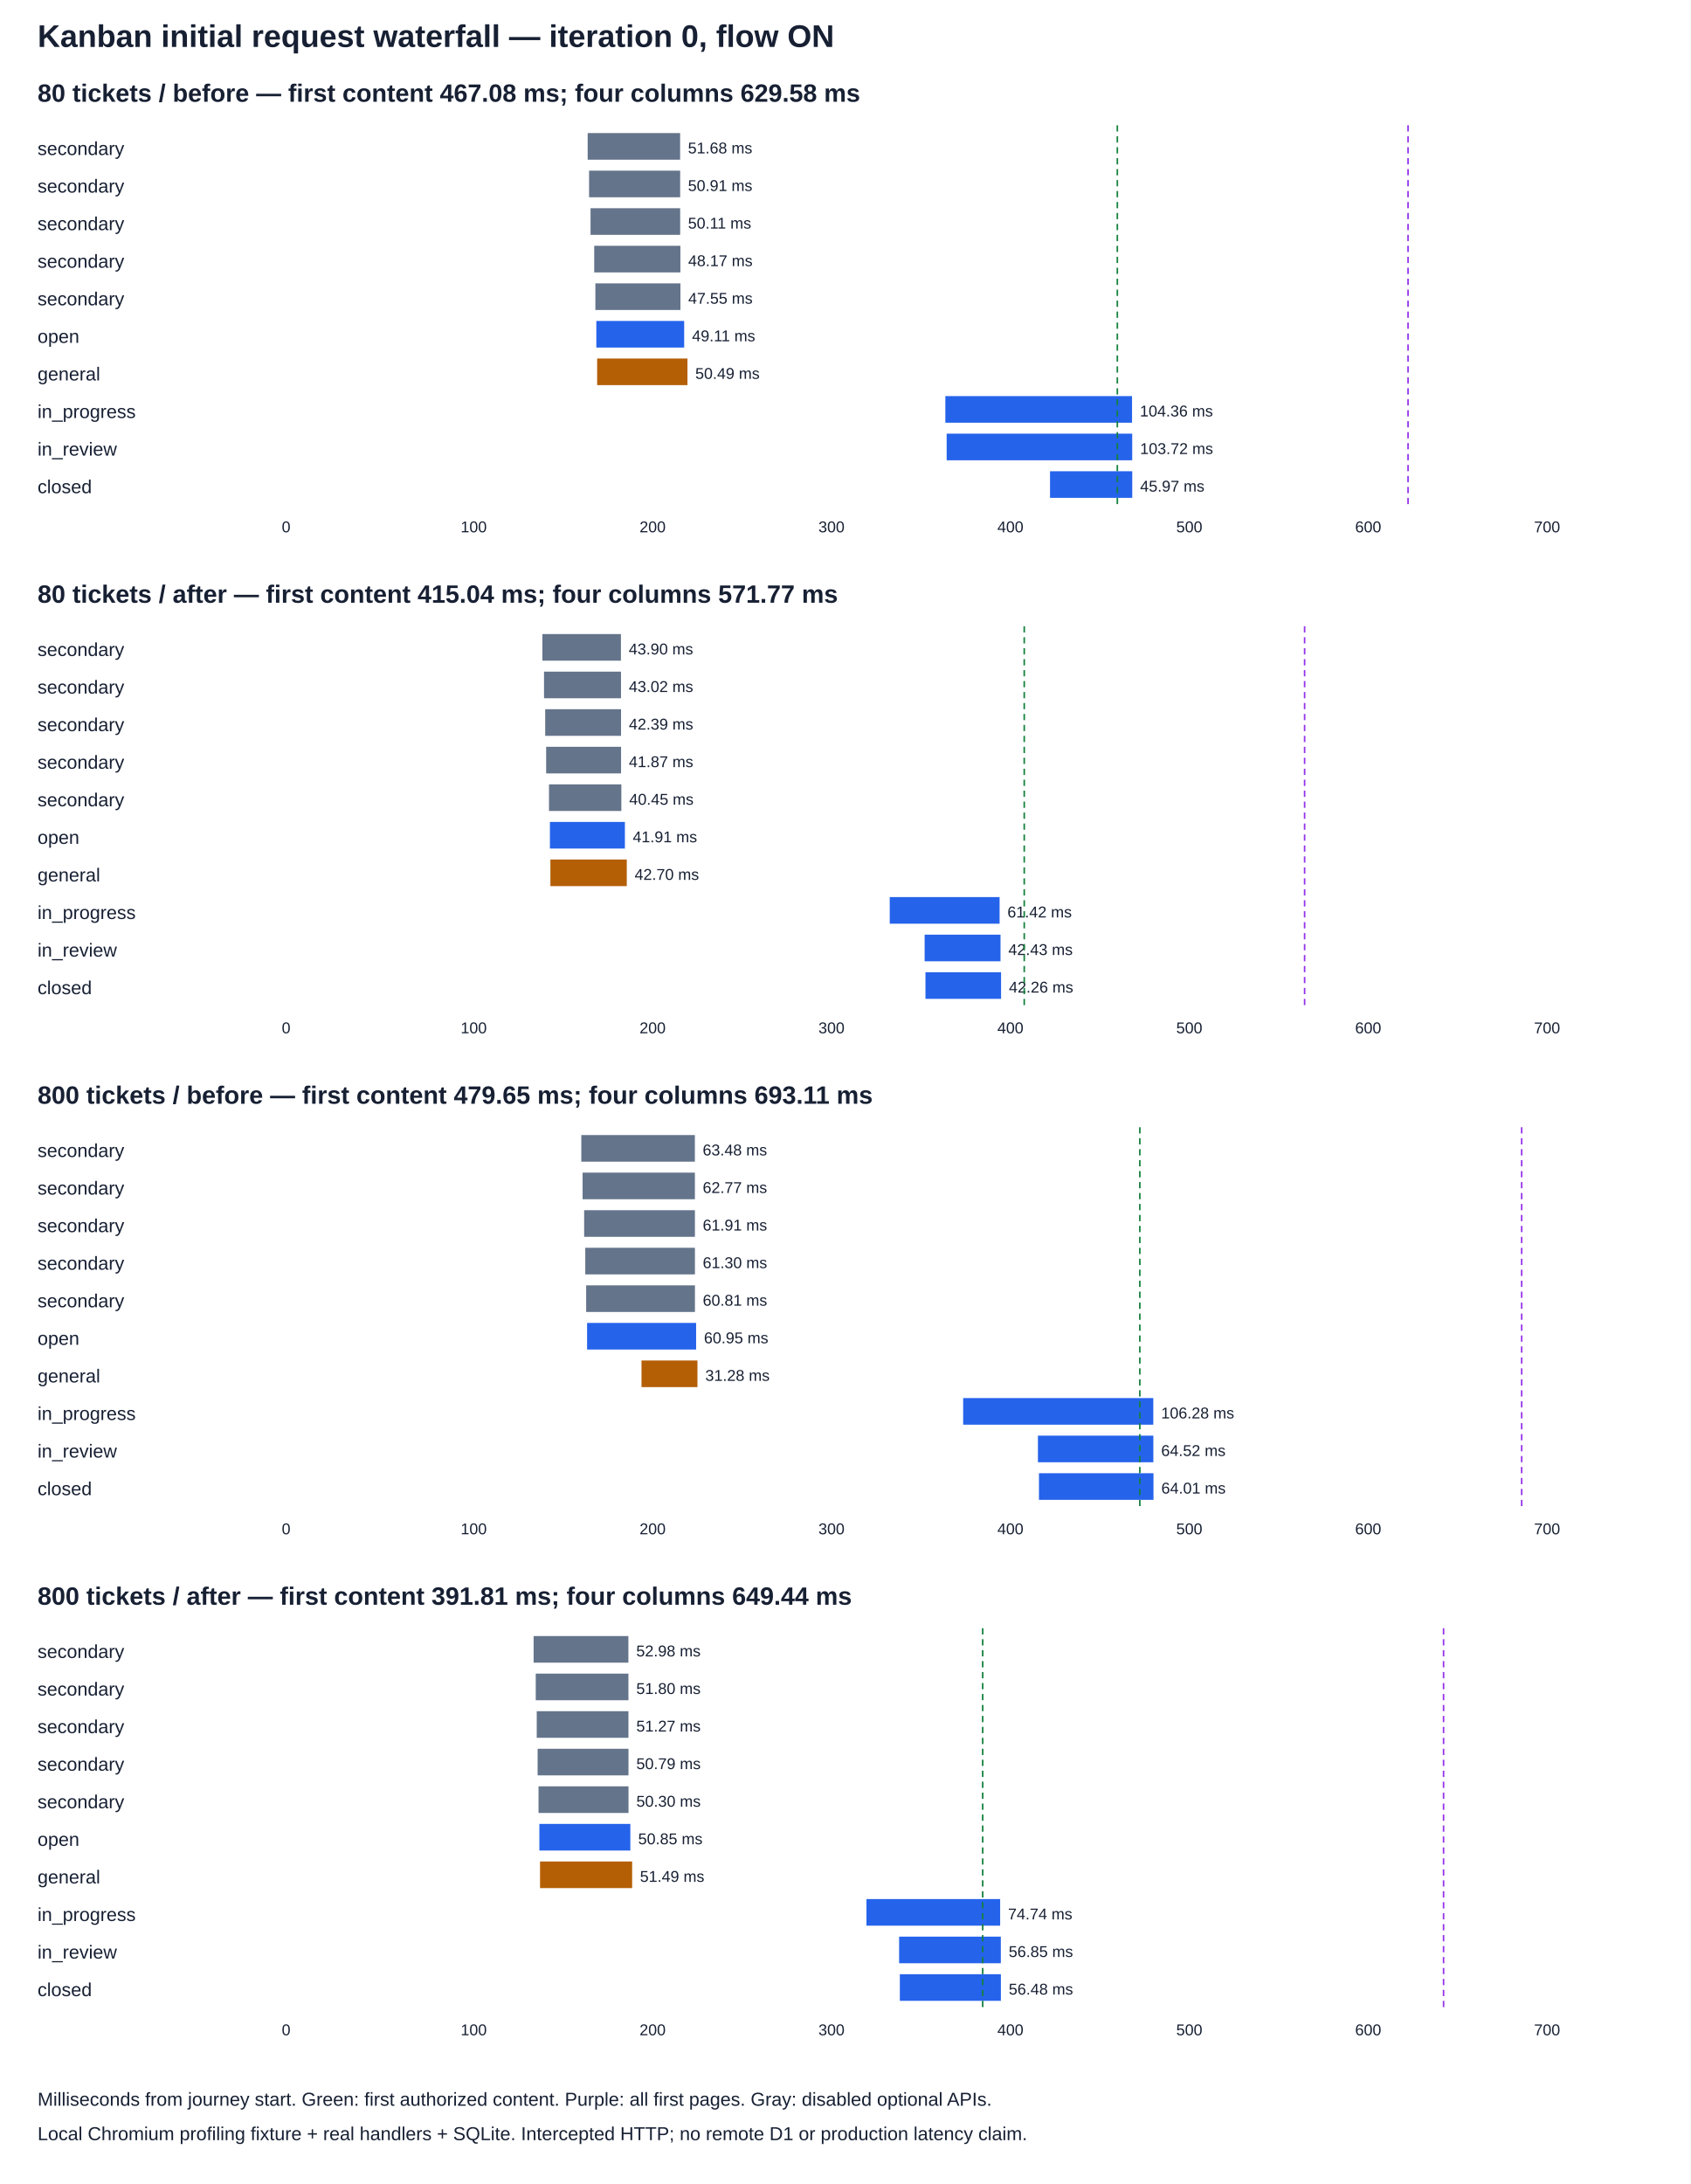
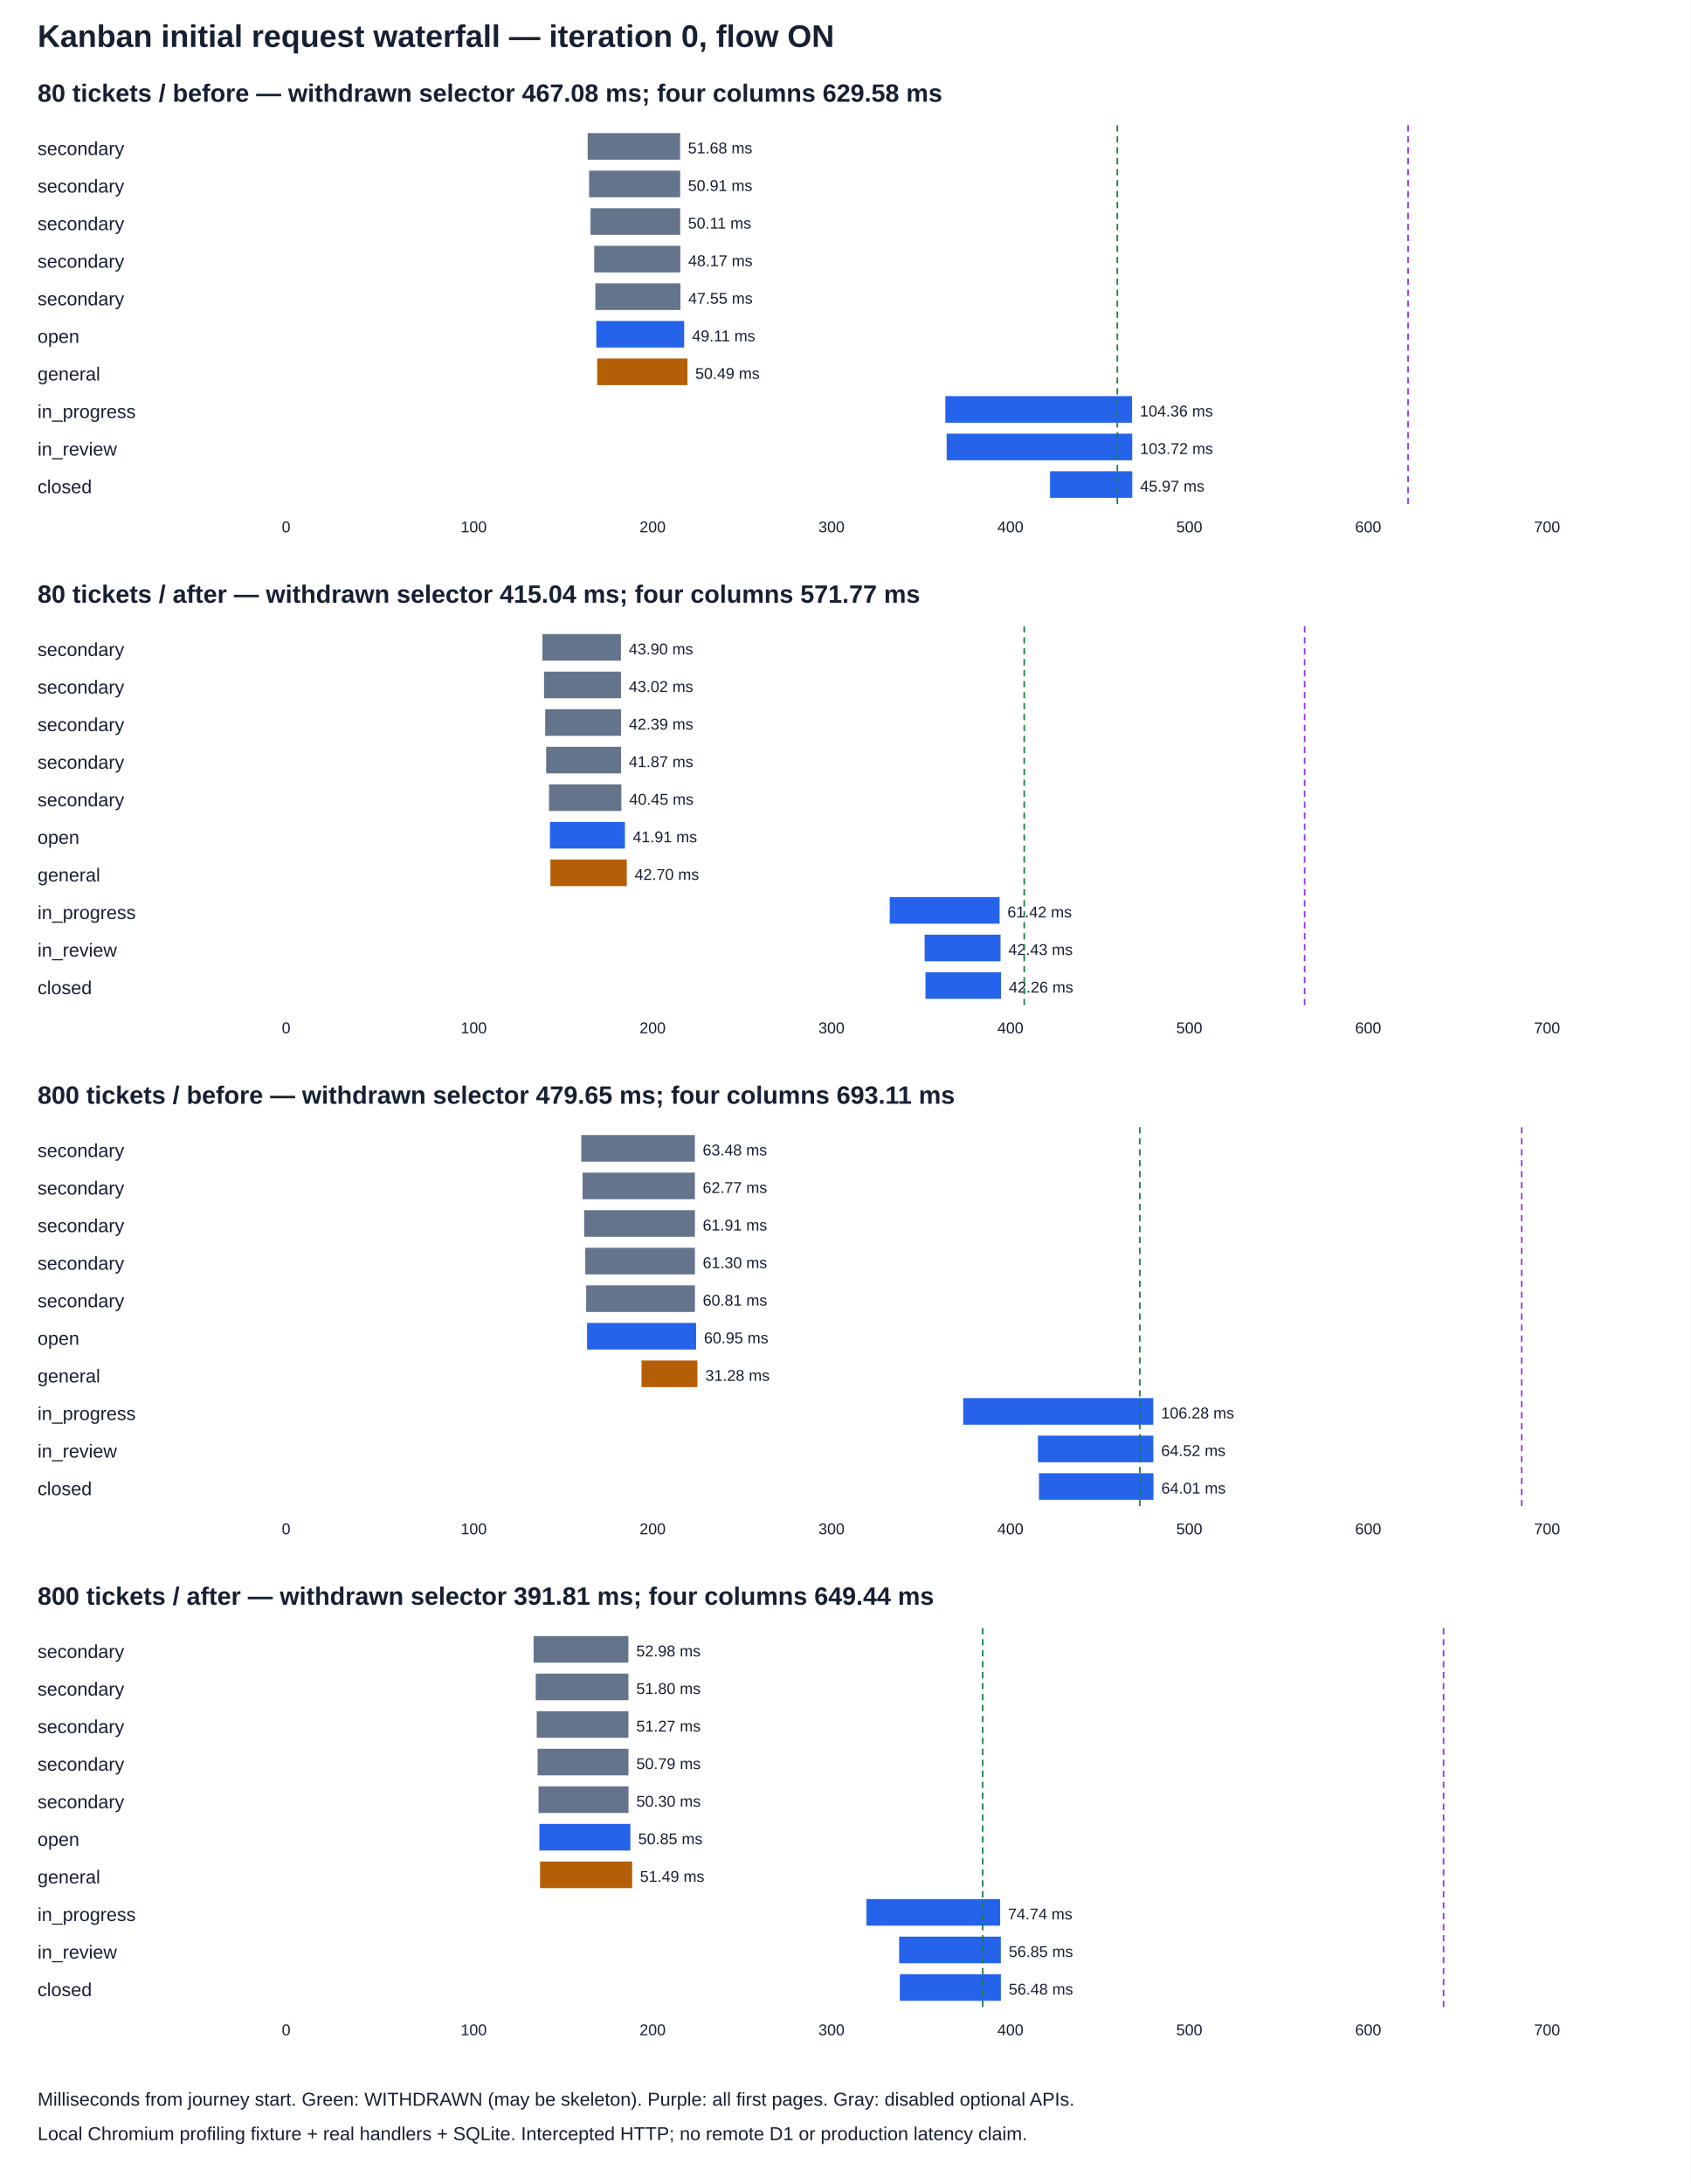
<svg xmlns="http://www.w3.org/2000/svg" width="1080" height="1395" viewBox="0 0 1080 1395" font-family="Arial, sans-serif" fill="#172033">
  <rect width="1080" height="100%" fill="white" />
  <text x="24" y="30" font-size="20" font-weight="bold">Kanban initial request waterfall — iteration 0, flow ON</text>
-   <text x="24" y="65" font-size="16" font-weight="bold">80 tickets / before — first content 467.08 ms; four columns 629.58 ms</text>
+   <text x="24" y="65" font-size="16" font-weight="bold">80 tickets / before — withdrawn selector 467.08 ms; four columns 629.58 ms</text>
  <text x="24" y="99" font-size="12">secondary</text>
  <rect x="375.431" y="85" width="59.058" height="17" fill="#64748b" />
  <text x="439.489" y="98" font-size="10">51.68 ms</text>
  <text x="24" y="123" font-size="12">secondary</text>
  <rect x="376.331" y="109" width="58.184" height="17" fill="#64748b" />
  <text x="439.514" y="122" font-size="10">50.91 ms</text>
  <text x="24" y="147" font-size="12">secondary</text>
  <rect x="377.26" y="133" width="57.267" height="17" fill="#64748b" />
  <text x="439.528" y="146" font-size="10">50.11 ms</text>
  <text x="24" y="171" font-size="12">secondary</text>
  <rect x="379.612" y="157" width="55.049" height="17" fill="#64748b" />
  <text x="439.661" y="170" font-size="10">48.17 ms</text>
  <text x="24" y="195" font-size="12">secondary</text>
  <rect x="380.349" y="181" width="54.343" height="17" fill="#64748b" />
  <text x="439.692" y="194" font-size="10">47.55 ms</text>
  <text x="24" y="219" font-size="12">open</text>
  <rect x="380.961" y="205" width="56.121" height="17" fill="#2563eb" />
  <text x="442.082" y="218" font-size="10">49.11 ms</text>
  <text x="24" y="243" font-size="12">general</text>
  <rect x="381.477" y="229" width="57.705" height="17" fill="#b45f06" />
  <text x="444.182" y="242" font-size="10">50.49 ms</text>
  <text x="24" y="267" font-size="12">in_progress</text>
  <rect x="603.932" y="253" width="119.27" height="17" fill="#2563eb" />
  <text x="728.202" y="266" font-size="10">104.36 ms</text>
  <text x="24" y="291" font-size="12">in_review</text>
  <rect x="604.772" y="277" width="118.537" height="17" fill="#2563eb" />
  <text x="728.309" y="290" font-size="10">103.72 ms</text>
  <text x="24" y="315" font-size="12">closed</text>
  <rect x="670.801" y="301" width="52.537" height="17" fill="#2563eb" />
  <text x="728.338" y="314" font-size="10">45.97 ms</text>
  <line x1="713.805" y1="80" x2="713.805" y2="325" stroke="#15803d" stroke-dasharray="4 3" />
  <line x1="899.525" y1="80" x2="899.525" y2="325" stroke="#9333ea" stroke-dasharray="4 3" />
  <text x="180" y="340" font-size="10">0</text>
  <text x="294.286" y="340" font-size="10">100</text>
  <text x="408.571" y="340" font-size="10">200</text>
  <text x="522.857" y="340" font-size="10">300</text>
  <text x="637.143" y="340" font-size="10">400</text>
  <text x="751.429" y="340" font-size="10">500</text>
  <text x="865.714" y="340" font-size="10">600</text>
  <text x="980" y="340" font-size="10">700</text>
-   <text x="24" y="385" font-size="16" font-weight="bold">80 tickets / after — first content 415.04 ms; four columns 571.77 ms</text>
+   <text x="24" y="385" font-size="16" font-weight="bold">80 tickets / after — withdrawn selector 415.04 ms; four columns 571.77 ms</text>
  <text x="24" y="419" font-size="12">secondary</text>
  <rect x="346.503" y="405" width="50.167" height="17" fill="#64748b" />
  <text x="401.671" y="418" font-size="10">43.90 ms</text>
  <text x="24" y="443" font-size="12">secondary</text>
  <rect x="347.556" y="429" width="49.162" height="17" fill="#64748b" />
  <text x="401.718" y="442" font-size="10">43.02 ms</text>
  <text x="24" y="467" font-size="12">secondary</text>
  <rect x="348.296" y="453" width="48.444" height="17" fill="#64748b" />
  <text x="401.741" y="466" font-size="10">42.39 ms</text>
  <text x="24" y="491" font-size="12">secondary</text>
  <rect x="348.908" y="477" width="47.854" height="17" fill="#64748b" />
  <text x="401.762" y="490" font-size="10">41.87 ms</text>
  <text x="24" y="515" font-size="12">secondary</text>
  <rect x="350.724" y="501" width="46.227" height="17" fill="#64748b" />
  <text x="401.951" y="514" font-size="10">40.45 ms</text>
  <text x="24" y="539" font-size="12">open</text>
  <rect x="351.313" y="525" width="47.901" height="17" fill="#2563eb" />
  <text x="404.215" y="538" font-size="10">41.91 ms</text>
  <text x="24" y="563" font-size="12">general</text>
  <rect x="351.614" y="549" width="48.804" height="17" fill="#b45f06" />
  <text x="405.418" y="562" font-size="10">42.70 ms</text>
  <text x="24" y="587" font-size="12">in_progress</text>
  <rect x="568.401" y="573" width="70.189" height="17" fill="#2563eb" />
  <text x="643.59" y="586" font-size="10">61.42 ms</text>
  <text x="24" y="611" font-size="12">in_review</text>
  <rect x="590.69" y="597" width="48.49" height="17" fill="#2563eb" />
  <text x="644.181" y="610" font-size="10">42.43 ms</text>
  <text x="24" y="635" font-size="12">closed</text>
  <rect x="591.228" y="621" width="48.298" height="17" fill="#2563eb" />
  <text x="644.526" y="634" font-size="10">42.26 ms</text>
  <line x1="654.333" y1="400" x2="654.333" y2="645" stroke="#15803d" stroke-dasharray="4 3" />
  <line x1="833.448" y1="400" x2="833.448" y2="645" stroke="#9333ea" stroke-dasharray="4 3" />
  <text x="180" y="660" font-size="10">0</text>
  <text x="294.286" y="660" font-size="10">100</text>
  <text x="408.571" y="660" font-size="10">200</text>
  <text x="522.857" y="660" font-size="10">300</text>
  <text x="637.143" y="660" font-size="10">400</text>
  <text x="751.429" y="660" font-size="10">500</text>
  <text x="865.714" y="660" font-size="10">600</text>
  <text x="980" y="660" font-size="10">700</text>
-   <text x="24" y="705" font-size="16" font-weight="bold">800 tickets / before — first content 479.65 ms; four columns 693.11 ms</text>
+   <text x="24" y="705" font-size="16" font-weight="bold">800 tickets / before — withdrawn selector 479.65 ms; four columns 693.11 ms</text>
  <text x="24" y="739" font-size="12">secondary</text>
  <rect x="371.36" y="725" width="72.55" height="17" fill="#64748b" />
  <text x="448.911" y="738" font-size="10">63.48 ms</text>
  <text x="24" y="763" font-size="12">secondary</text>
  <rect x="372.189" y="749" width="71.741" height="17" fill="#64748b" />
  <text x="448.93" y="762" font-size="10">62.77 ms</text>
  <text x="24" y="787" font-size="12">secondary</text>
  <rect x="373.183" y="773" width="70.758" height="17" fill="#64748b" />
  <text x="448.941" y="786" font-size="10">61.91 ms</text>
  <text x="24" y="811" font-size="12">secondary</text>
  <rect x="373.897" y="797" width="70.053" height="17" fill="#64748b" />
  <text x="448.951" y="810" font-size="10">61.30 ms</text>
  <text x="24" y="835" font-size="12">secondary</text>
  <rect x="374.465" y="821" width="69.498" height="17" fill="#64748b" />
  <text x="448.963" y="834" font-size="10">60.81 ms</text>
  <text x="24" y="859" font-size="12">open</text>
  <rect x="375.062" y="845" width="69.655" height="17" fill="#2563eb" />
  <text x="449.717" y="858" font-size="10">60.95 ms</text>
  <text x="24" y="883" font-size="12">general</text>
  <rect x="409.817" y="869" width="35.744" height="17" fill="#b45f06" />
  <text x="450.561" y="882" font-size="10">31.28 ms</text>
  <text x="24" y="907" font-size="12">in_progress</text>
  <rect x="615.309" y="893" width="121.468" height="17" fill="#2563eb" />
  <text x="741.777" y="906" font-size="10">106.28 ms</text>
  <text x="24" y="931" font-size="12">in_review</text>
  <rect x="663.079" y="917" width="73.732" height="17" fill="#2563eb" />
  <text x="741.811" y="930" font-size="10">64.52 ms</text>
  <text x="24" y="955" font-size="12">closed</text>
  <rect x="663.739" y="941" width="73.156" height="17" fill="#2563eb" />
  <text x="741.895" y="954" font-size="10">64.01 ms</text>
  <line x1="728.166" y1="720" x2="728.166" y2="965" stroke="#15803d" stroke-dasharray="4 3" />
  <line x1="972.121" y1="720" x2="972.121" y2="965" stroke="#9333ea" stroke-dasharray="4 3" />
  <text x="180" y="980" font-size="10">0</text>
  <text x="294.286" y="980" font-size="10">100</text>
  <text x="408.571" y="980" font-size="10">200</text>
  <text x="522.857" y="980" font-size="10">300</text>
  <text x="637.143" y="980" font-size="10">400</text>
  <text x="751.429" y="980" font-size="10">500</text>
  <text x="865.714" y="980" font-size="10">600</text>
  <text x="980" y="980" font-size="10">700</text>
-   <text x="24" y="1025" font-size="16" font-weight="bold">800 tickets / after — first content 391.81 ms; four columns 649.44 ms</text>
+   <text x="24" y="1025" font-size="16" font-weight="bold">800 tickets / after — withdrawn selector 391.81 ms; four columns 649.44 ms</text>
  <text x="24" y="1059" font-size="12">secondary</text>
  <rect x="340.9" y="1045" width="60.545" height="17" fill="#64748b" />
  <text x="406.445" y="1058" font-size="10">52.98 ms</text>
  <text x="24" y="1083" font-size="12">secondary</text>
  <rect x="342.264" y="1069" width="59.203" height="17" fill="#64748b" />
  <text x="406.467" y="1082" font-size="10">51.80 ms</text>
  <text x="24" y="1107" font-size="12">secondary</text>
  <rect x="342.891" y="1093" width="58.593" height="17" fill="#64748b" />
  <text x="406.484" y="1106" font-size="10">51.27 ms</text>
  <text x="24" y="1131" font-size="12">secondary</text>
  <rect x="343.453" y="1117" width="58.049" height="17" fill="#64748b" />
  <text x="406.502" y="1130" font-size="10">50.79 ms</text>
  <text x="24" y="1155" font-size="12">secondary</text>
  <rect x="344.032" y="1141" width="57.486" height="17" fill="#64748b" />
  <text x="406.518" y="1154" font-size="10">50.30 ms</text>
  <text x="24" y="1179" font-size="12">open</text>
  <rect x="344.57" y="1165" width="58.118" height="17" fill="#2563eb" />
  <text x="407.688" y="1178" font-size="10">50.85 ms</text>
  <text x="24" y="1203" font-size="12">general</text>
  <rect x="345.002" y="1189" width="58.842" height="17" fill="#b45f06" />
  <text x="408.844" y="1202" font-size="10">51.49 ms</text>
  <text x="24" y="1227" font-size="12">in_progress</text>
  <rect x="553.53" y="1213" width="85.417" height="17" fill="#2563eb" />
  <text x="643.947" y="1226" font-size="10">74.74 ms</text>
  <text x="24" y="1251" font-size="12">in_review</text>
  <rect x="574.401" y="1237" width="64.972" height="17" fill="#2563eb" />
  <text x="644.373" y="1250" font-size="10">56.85 ms</text>
  <text x="24" y="1275" font-size="12">closed</text>
  <rect x="574.863" y="1261" width="64.549" height="17" fill="#2563eb" />
  <text x="644.411" y="1274" font-size="10">56.48 ms</text>
  <line x1="627.787" y1="1040" x2="627.787" y2="1285" stroke="#15803d" stroke-dasharray="4 3" />
  <line x1="922.213" y1="1040" x2="922.213" y2="1285" stroke="#9333ea" stroke-dasharray="4 3" />
  <text x="180" y="1300" font-size="10">0</text>
  <text x="294.286" y="1300" font-size="10">100</text>
  <text x="408.571" y="1300" font-size="10">200</text>
  <text x="522.857" y="1300" font-size="10">300</text>
  <text x="637.143" y="1300" font-size="10">400</text>
  <text x="751.429" y="1300" font-size="10">500</text>
  <text x="865.714" y="1300" font-size="10">600</text>
  <text x="980" y="1300" font-size="10">700</text>
-   <text x="24" y="1345" font-size="12">Milliseconds from journey start. Green: first authorized content. Purple: all first pages. Gray: disabled optional APIs.</text>
+   <text x="24" y="1345" font-size="12">Milliseconds from journey start. Green: WITHDRAWN (may be skeleton). Purple: all first pages. Gray: disabled optional APIs.</text>
  <text x="24" y="1367" font-size="12">Local Chromium profiling fixture + real handlers + SQLite. Intercepted HTTP; no remote D1 or production latency claim.</text>
</svg>
